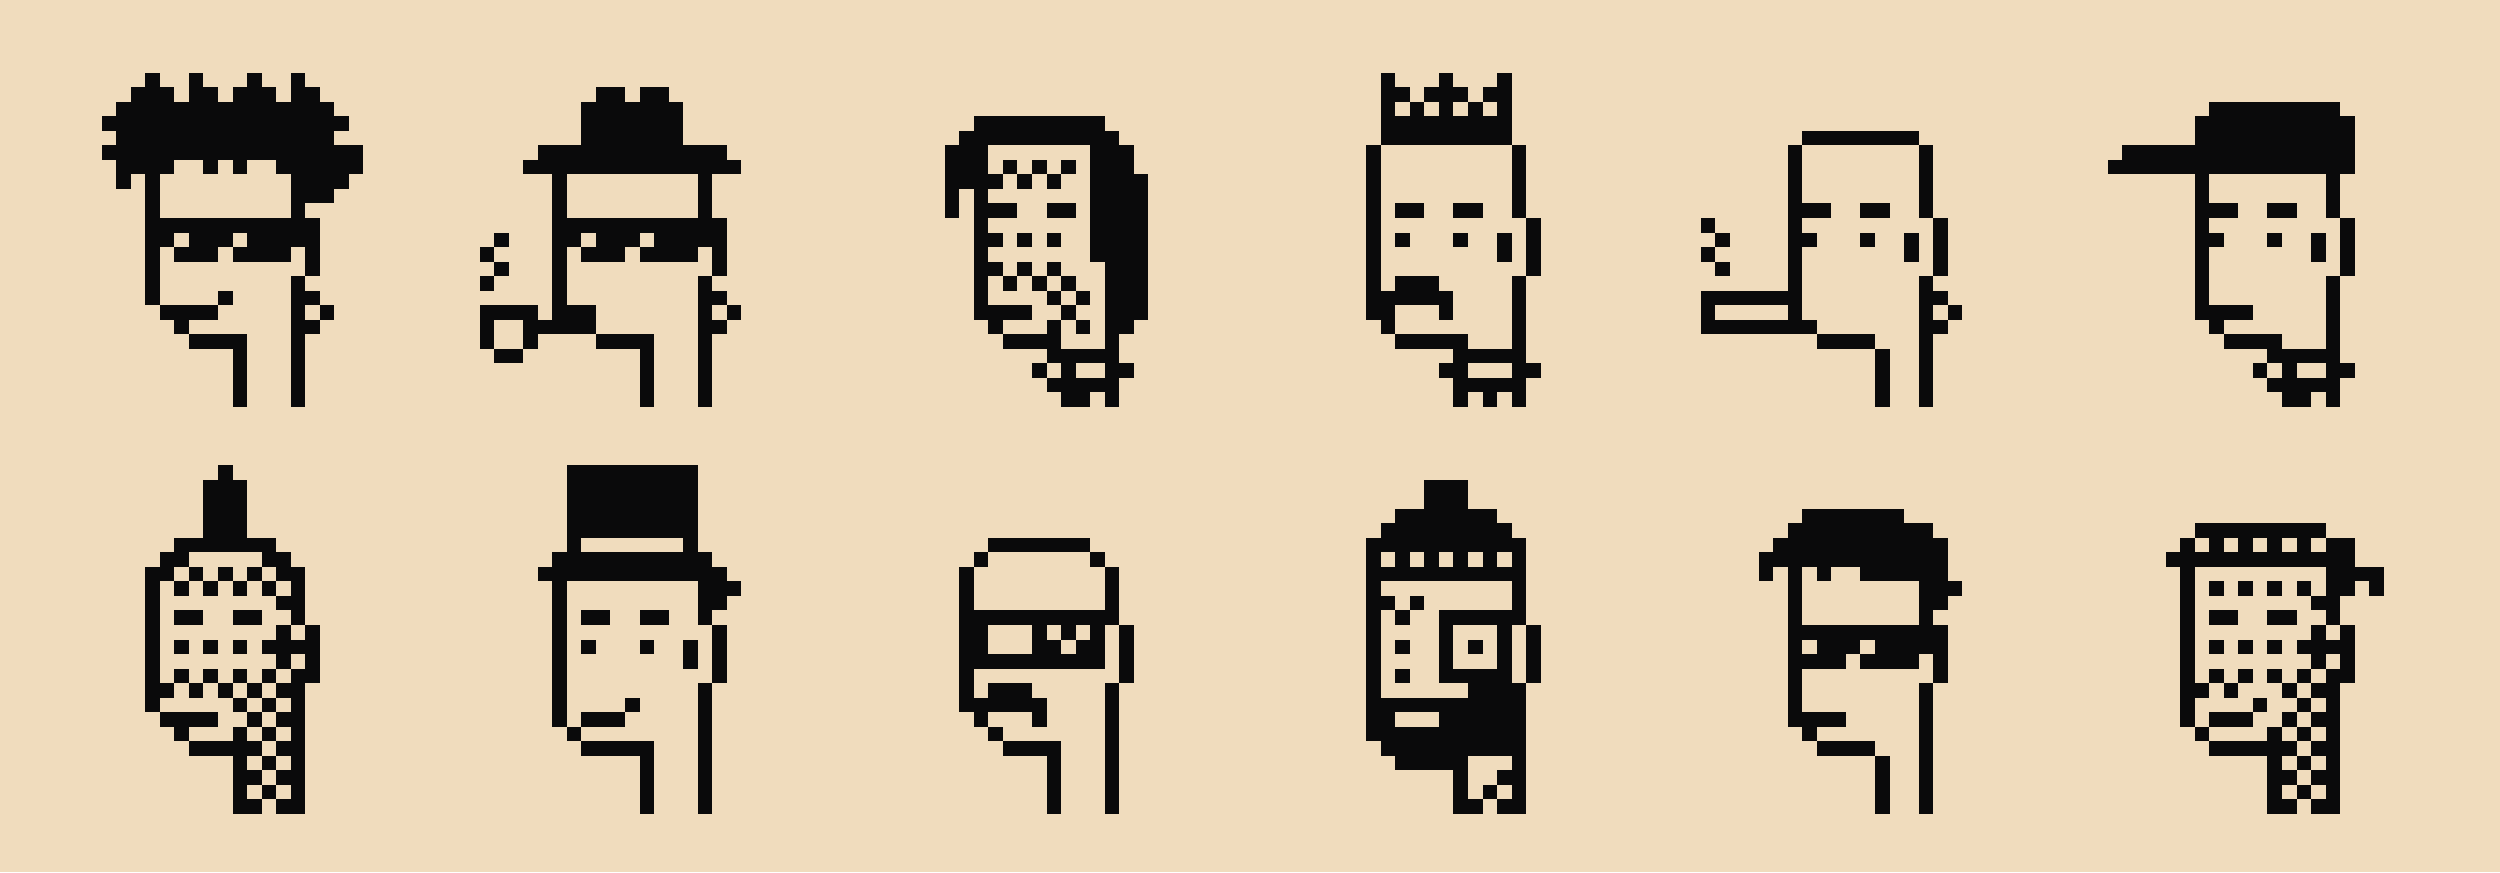
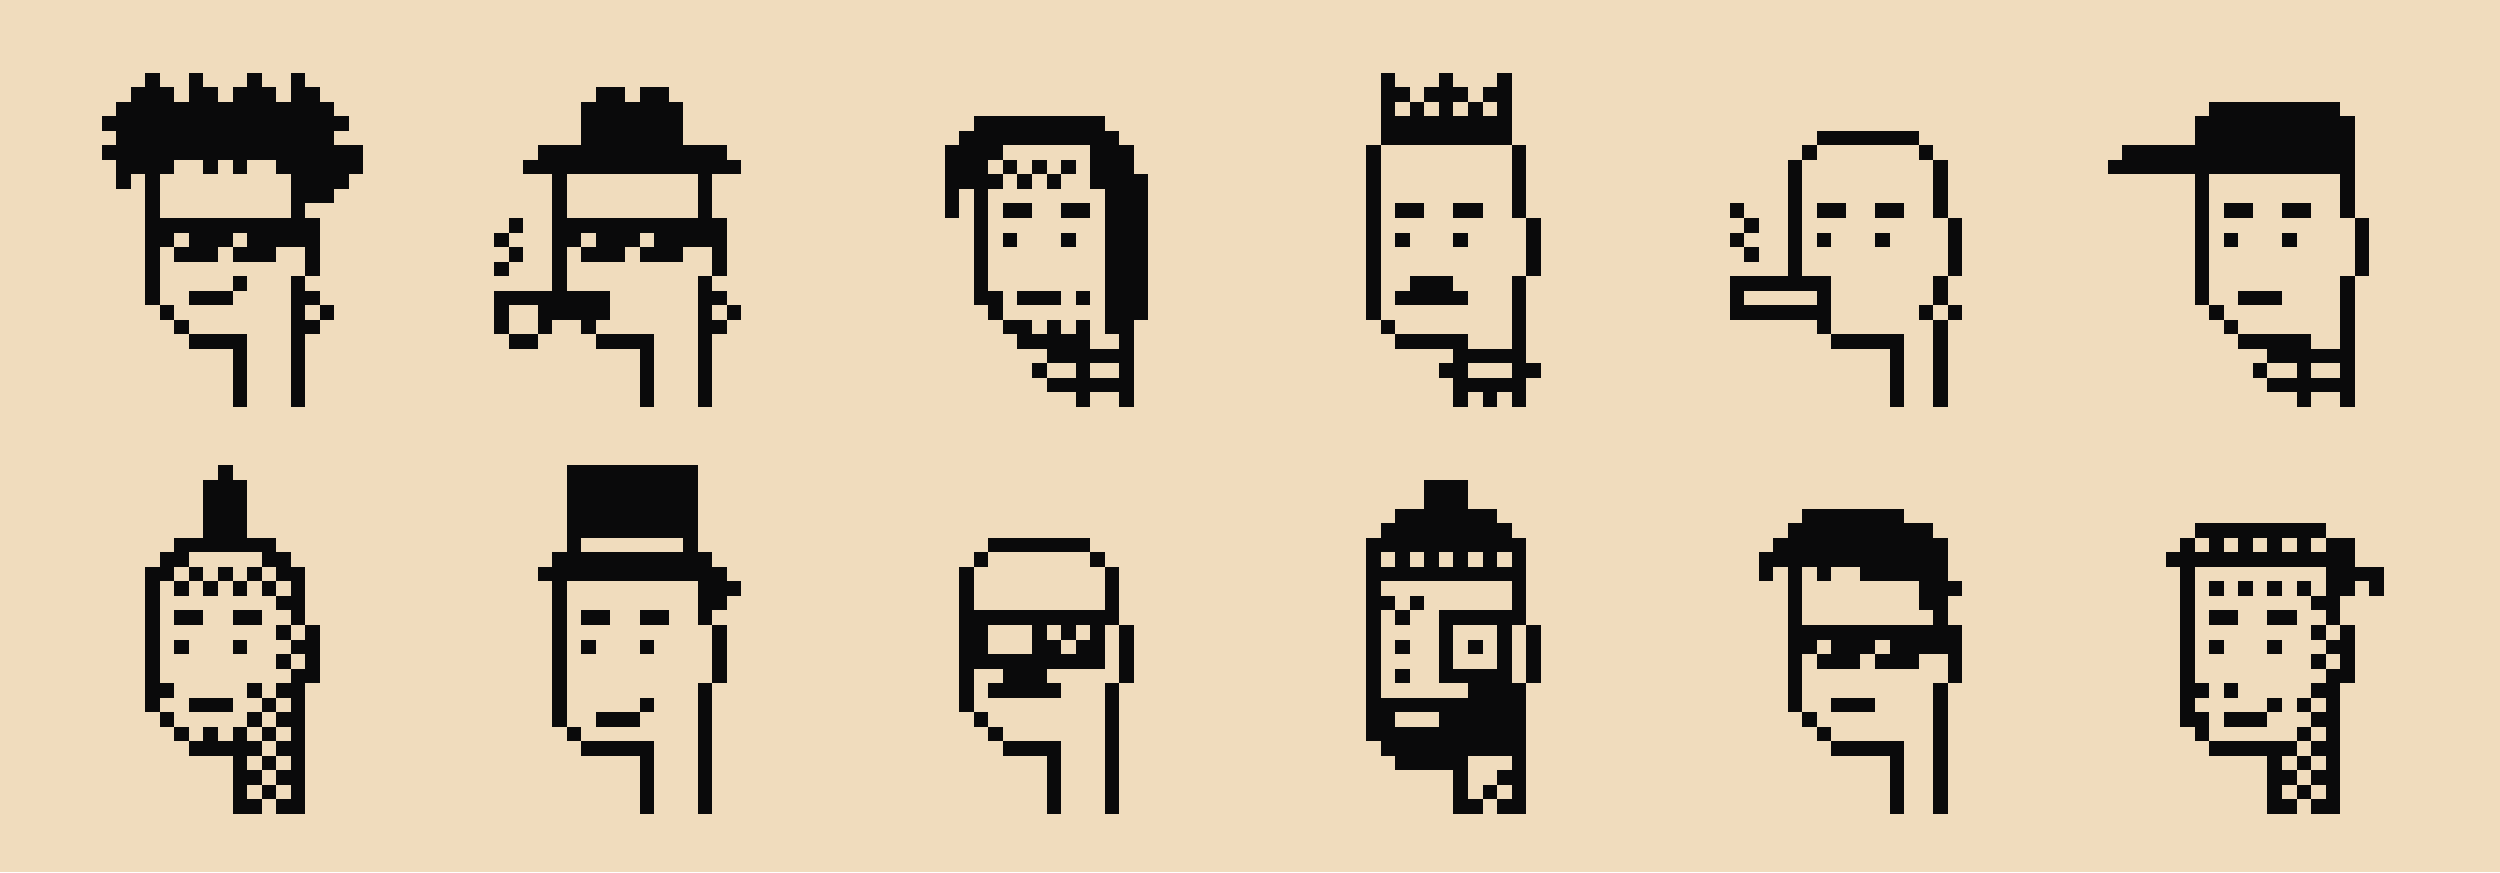
<svg xmlns="http://www.w3.org/2000/svg" viewBox="0 0 688 240" width="688" height="240" shape-rendering="crispEdges">
  <rect width="688" height="240" fill="#f0dcbd" />
  <g fill="#0a0a0b">
    <rect x="40" y="20" width="4" height="4" />
    <rect x="52" y="20" width="4" height="4" />
    <rect x="68" y="20" width="4" height="4" />
    <rect x="80" y="20" width="4" height="4" />
    <rect x="380" y="20" width="4" height="4" />
    <rect x="396" y="20" width="4" height="4" />
    <rect x="412" y="20" width="4" height="4" />
    <rect x="36" y="24" width="12" height="4" />
    <rect x="52" y="24" width="8" height="4" />
    <rect x="64" y="24" width="12" height="4" />
    <rect x="80" y="24" width="8" height="4" />
    <rect x="164" y="24" width="8" height="4" />
    <rect x="176" y="24" width="8" height="4" />
    <rect x="380" y="24" width="8" height="4" />
    <rect x="392" y="24" width="12" height="4" />
    <rect x="408" y="24" width="8" height="4" />
    <rect x="32" y="28" width="60" height="4" />
    <rect x="160" y="28" width="28" height="4" />
    <rect x="380" y="28" width="4" height="4" />
    <rect x="388" y="28" width="4" height="4" />
    <rect x="396" y="28" width="4" height="4" />
    <rect x="404" y="28" width="4" height="4" />
    <rect x="412" y="28" width="4" height="4" />
    <rect x="608" y="28" width="36" height="4" />
    <rect x="28" y="32" width="68" height="4" />
    <rect x="160" y="32" width="28" height="4" />
    <rect x="268" y="32" width="36" height="4" />
    <rect x="380" y="32" width="36" height="4" />
    <rect x="604" y="32" width="44" height="4" />
    <rect x="32" y="36" width="60" height="4" />
    <rect x="160" y="36" width="28" height="4" />
    <rect x="264" y="36" width="44" height="4" />
    <rect x="380" y="36" width="36" height="4" />
-     <rect x="496" y="36" width="32" height="4" />
+     <rect x="500" y="36" width="28" height="4" />
    <rect x="604" y="36" width="44" height="4" />
    <rect x="28" y="40" width="72" height="4" />
    <rect x="148" y="40" width="52" height="4" />
-     <rect x="260" y="40" width="12" height="4" />
+     <rect x="260" y="40" width="16" height="4" />
    <rect x="300" y="40" width="12" height="4" />
    <rect x="376" y="40" width="4" height="4" />
    <rect x="416" y="40" width="4" height="4" />
-     <rect x="492" y="40" width="4" height="4" />
+     <rect x="496" y="40" width="4" height="4" />
    <rect x="528" y="40" width="4" height="4" />
    <rect x="584" y="40" width="64" height="4" />
    <rect x="32" y="44" width="16" height="4" />
    <rect x="56" y="44" width="4" height="4" />
    <rect x="64" y="44" width="4" height="4" />
    <rect x="76" y="44" width="24" height="4" />
    <rect x="144" y="44" width="60" height="4" />
    <rect x="260" y="44" width="12" height="4" />
    <rect x="276" y="44" width="4" height="4" />
    <rect x="284" y="44" width="4" height="4" />
    <rect x="292" y="44" width="4" height="4" />
    <rect x="300" y="44" width="12" height="4" />
    <rect x="376" y="44" width="4" height="4" />
    <rect x="416" y="44" width="4" height="4" />
    <rect x="492" y="44" width="4" height="4" />
-     <rect x="528" y="44" width="4" height="4" />
+     <rect x="532" y="44" width="4" height="4" />
    <rect x="580" y="44" width="68" height="4" />
    <rect x="32" y="48" width="4" height="4" />
    <rect x="40" y="48" width="4" height="4" />
    <rect x="80" y="48" width="16" height="4" />
    <rect x="152" y="48" width="4" height="4" />
    <rect x="192" y="48" width="4" height="4" />
    <rect x="260" y="48" width="16" height="4" />
    <rect x="280" y="48" width="4" height="4" />
    <rect x="288" y="48" width="4" height="4" />
    <rect x="300" y="48" width="16" height="4" />
    <rect x="376" y="48" width="4" height="4" />
    <rect x="416" y="48" width="4" height="4" />
    <rect x="492" y="48" width="4" height="4" />
-     <rect x="528" y="48" width="4" height="4" />
+     <rect x="532" y="48" width="4" height="4" />
    <rect x="604" y="48" width="4" height="4" />
-     <rect x="640" y="48" width="4" height="4" />
+     <rect x="644" y="48" width="4" height="4" />
    <rect x="40" y="52" width="4" height="4" />
    <rect x="80" y="52" width="12" height="4" />
    <rect x="152" y="52" width="4" height="4" />
    <rect x="192" y="52" width="4" height="4" />
    <rect x="260" y="52" width="4" height="4" />
    <rect x="268" y="52" width="4" height="4" />
-     <rect x="300" y="52" width="16" height="4" />
+     <rect x="304" y="52" width="12" height="4" />
    <rect x="376" y="52" width="4" height="4" />
    <rect x="416" y="52" width="4" height="4" />
    <rect x="492" y="52" width="4" height="4" />
-     <rect x="528" y="52" width="4" height="4" />
+     <rect x="532" y="52" width="4" height="4" />
    <rect x="604" y="52" width="4" height="4" />
-     <rect x="640" y="52" width="4" height="4" />
+     <rect x="644" y="52" width="4" height="4" />
    <rect x="40" y="56" width="4" height="4" />
    <rect x="80" y="56" width="4" height="4" />
    <rect x="152" y="56" width="4" height="4" />
    <rect x="192" y="56" width="4" height="4" />
    <rect x="260" y="56" width="4" height="4" />
-     <rect x="268" y="56" width="12" height="4" />
-     <rect x="288" y="56" width="8" height="4" />
-     <rect x="300" y="56" width="16" height="4" />
+     <rect x="268" y="56" width="4" height="4" />
+     <rect x="276" y="56" width="8" height="4" />
+     <rect x="292" y="56" width="8" height="4" />
+     <rect x="304" y="56" width="12" height="4" />
    <rect x="376" y="56" width="4" height="4" />
    <rect x="384" y="56" width="8" height="4" />
    <rect x="400" y="56" width="8" height="4" />
    <rect x="416" y="56" width="4" height="4" />
-     <rect x="492" y="56" width="12" height="4" />
-     <rect x="512" y="56" width="8" height="4" />
-     <rect x="528" y="56" width="4" height="4" />
-     <rect x="604" y="56" width="12" height="4" />
-     <rect x="624" y="56" width="8" height="4" />
-     <rect x="640" y="56" width="4" height="4" />
+     <rect x="476" y="56" width="4" height="4" />
+     <rect x="492" y="56" width="4" height="4" />
+     <rect x="500" y="56" width="8" height="4" />
+     <rect x="516" y="56" width="8" height="4" />
+     <rect x="532" y="56" width="4" height="4" />
+     <rect x="604" y="56" width="4" height="4" />
+     <rect x="612" y="56" width="8" height="4" />
+     <rect x="628" y="56" width="8" height="4" />
+     <rect x="644" y="56" width="4" height="4" />
    <rect x="40" y="60" width="48" height="4" />
+     <rect x="140" y="60" width="4" height="4" />
    <rect x="152" y="60" width="48" height="4" />
    <rect x="268" y="60" width="4" height="4" />
-     <rect x="300" y="60" width="16" height="4" />
+     <rect x="304" y="60" width="12" height="4" />
    <rect x="376" y="60" width="4" height="4" />
    <rect x="420" y="60" width="4" height="4" />
-     <rect x="468" y="60" width="4" height="4" />
+     <rect x="480" y="60" width="4" height="4" />
    <rect x="492" y="60" width="4" height="4" />
-     <rect x="532" y="60" width="4" height="4" />
+     <rect x="536" y="60" width="4" height="4" />
    <rect x="604" y="60" width="4" height="4" />
-     <rect x="644" y="60" width="4" height="4" />
+     <rect x="648" y="60" width="4" height="4" />
    <rect x="40" y="64" width="8" height="4" />
    <rect x="52" y="64" width="12" height="4" />
    <rect x="68" y="64" width="20" height="4" />
    <rect x="136" y="64" width="4" height="4" />
    <rect x="152" y="64" width="8" height="4" />
    <rect x="164" y="64" width="12" height="4" />
    <rect x="180" y="64" width="20" height="4" />
-     <rect x="268" y="64" width="8" height="4" />
-     <rect x="280" y="64" width="4" height="4" />
-     <rect x="288" y="64" width="4" height="4" />
-     <rect x="300" y="64" width="16" height="4" />
+     <rect x="268" y="64" width="4" height="4" />
+     <rect x="276" y="64" width="4" height="4" />
+     <rect x="292" y="64" width="4" height="4" />
+     <rect x="304" y="64" width="12" height="4" />
    <rect x="376" y="64" width="4" height="4" />
    <rect x="384" y="64" width="4" height="4" />
    <rect x="400" y="64" width="4" height="4" />
-     <rect x="412" y="64" width="4" height="4" />
    <rect x="420" y="64" width="4" height="4" />
-     <rect x="472" y="64" width="4" height="4" />
-     <rect x="492" y="64" width="8" height="4" />
-     <rect x="512" y="64" width="4" height="4" />
-     <rect x="524" y="64" width="4" height="4" />
-     <rect x="532" y="64" width="4" height="4" />
-     <rect x="604" y="64" width="8" height="4" />
-     <rect x="624" y="64" width="4" height="4" />
-     <rect x="636" y="64" width="4" height="4" />
-     <rect x="644" y="64" width="4" height="4" />
+     <rect x="476" y="64" width="4" height="4" />
+     <rect x="492" y="64" width="4" height="4" />
+     <rect x="500" y="64" width="4" height="4" />
+     <rect x="516" y="64" width="4" height="4" />
+     <rect x="536" y="64" width="4" height="4" />
+     <rect x="604" y="64" width="4" height="4" />
+     <rect x="612" y="64" width="4" height="4" />
+     <rect x="628" y="64" width="4" height="4" />
+     <rect x="648" y="64" width="4" height="4" />
    <rect x="40" y="68" width="4" height="4" />
    <rect x="48" y="68" width="12" height="4" />
-     <rect x="64" y="68" width="16" height="4" />
+     <rect x="64" y="68" width="12" height="4" />
    <rect x="84" y="68" width="4" height="4" />
-     <rect x="132" y="68" width="4" height="4" />
+     <rect x="140" y="68" width="4" height="4" />
    <rect x="152" y="68" width="4" height="4" />
    <rect x="160" y="68" width="12" height="4" />
-     <rect x="176" y="68" width="16" height="4" />
+     <rect x="176" y="68" width="12" height="4" />
    <rect x="196" y="68" width="4" height="4" />
    <rect x="268" y="68" width="4" height="4" />
-     <rect x="300" y="68" width="16" height="4" />
+     <rect x="304" y="68" width="12" height="4" />
    <rect x="376" y="68" width="4" height="4" />
-     <rect x="412" y="68" width="4" height="4" />
    <rect x="420" y="68" width="4" height="4" />
-     <rect x="468" y="68" width="4" height="4" />
+     <rect x="480" y="68" width="4" height="4" />
    <rect x="492" y="68" width="4" height="4" />
-     <rect x="524" y="68" width="4" height="4" />
-     <rect x="532" y="68" width="4" height="4" />
+     <rect x="536" y="68" width="4" height="4" />
    <rect x="604" y="68" width="4" height="4" />
-     <rect x="636" y="68" width="4" height="4" />
-     <rect x="644" y="68" width="4" height="4" />
+     <rect x="648" y="68" width="4" height="4" />
    <rect x="40" y="72" width="4" height="4" />
    <rect x="84" y="72" width="4" height="4" />
    <rect x="136" y="72" width="4" height="4" />
    <rect x="152" y="72" width="4" height="4" />
    <rect x="196" y="72" width="4" height="4" />
-     <rect x="268" y="72" width="8" height="4" />
-     <rect x="280" y="72" width="4" height="4" />
-     <rect x="288" y="72" width="4" height="4" />
+     <rect x="268" y="72" width="4" height="4" />
    <rect x="304" y="72" width="12" height="4" />
    <rect x="376" y="72" width="4" height="4" />
    <rect x="420" y="72" width="4" height="4" />
-     <rect x="472" y="72" width="4" height="4" />
    <rect x="492" y="72" width="4" height="4" />
-     <rect x="532" y="72" width="4" height="4" />
+     <rect x="536" y="72" width="4" height="4" />
    <rect x="604" y="72" width="4" height="4" />
-     <rect x="644" y="72" width="4" height="4" />
+     <rect x="648" y="72" width="4" height="4" />
    <rect x="40" y="76" width="4" height="4" />
+     <rect x="64" y="76" width="4" height="4" />
    <rect x="80" y="76" width="4" height="4" />
-     <rect x="132" y="76" width="4" height="4" />
    <rect x="152" y="76" width="4" height="4" />
    <rect x="192" y="76" width="4" height="4" />
    <rect x="268" y="76" width="4" height="4" />
-     <rect x="276" y="76" width="4" height="4" />
-     <rect x="284" y="76" width="4" height="4" />
-     <rect x="292" y="76" width="4" height="4" />
    <rect x="304" y="76" width="12" height="4" />
    <rect x="376" y="76" width="4" height="4" />
-     <rect x="384" y="76" width="12" height="4" />
+     <rect x="388" y="76" width="12" height="4" />
    <rect x="416" y="76" width="4" height="4" />
-     <rect x="492" y="76" width="4" height="4" />
-     <rect x="528" y="76" width="4" height="4" />
+     <rect x="476" y="76" width="28" height="4" />
+     <rect x="532" y="76" width="4" height="4" />
    <rect x="604" y="76" width="4" height="4" />
-     <rect x="640" y="76" width="4" height="4" />
+     <rect x="644" y="76" width="4" height="4" />
    <rect x="40" y="80" width="4" height="4" />
-     <rect x="60" y="80" width="4" height="4" />
+     <rect x="52" y="80" width="12" height="4" />
    <rect x="80" y="80" width="8" height="4" />
-     <rect x="152" y="80" width="4" height="4" />
+     <rect x="136" y="80" width="32" height="4" />
    <rect x="192" y="80" width="8" height="4" />
-     <rect x="268" y="80" width="4" height="4" />
-     <rect x="288" y="80" width="4" height="4" />
+     <rect x="268" y="80" width="8" height="4" />
+     <rect x="280" y="80" width="12" height="4" />
    <rect x="296" y="80" width="4" height="4" />
    <rect x="304" y="80" width="12" height="4" />
-     <rect x="376" y="80" width="24" height="4" />
+     <rect x="376" y="80" width="4" height="4" />
+     <rect x="384" y="80" width="20" height="4" />
    <rect x="416" y="80" width="4" height="4" />
-     <rect x="468" y="80" width="28" height="4" />
-     <rect x="528" y="80" width="8" height="4" />
+     <rect x="476" y="80" width="4" height="4" />
+     <rect x="500" y="80" width="4" height="4" />
+     <rect x="532" y="80" width="4" height="4" />
    <rect x="604" y="80" width="4" height="4" />
-     <rect x="640" y="80" width="4" height="4" />
-     <rect x="44" y="84" width="16" height="4" />
+     <rect x="616" y="80" width="12" height="4" />
+     <rect x="644" y="80" width="4" height="4" />
+     <rect x="44" y="84" width="4" height="4" />
    <rect x="80" y="84" width="4" height="4" />
    <rect x="88" y="84" width="4" height="4" />
-     <rect x="132" y="84" width="16" height="4" />
-     <rect x="152" y="84" width="12" height="4" />
+     <rect x="136" y="84" width="4" height="4" />
+     <rect x="148" y="84" width="20" height="4" />
    <rect x="192" y="84" width="4" height="4" />
    <rect x="200" y="84" width="4" height="4" />
-     <rect x="268" y="84" width="16" height="4" />
-     <rect x="292" y="84" width="4" height="4" />
+     <rect x="272" y="84" width="4" height="4" />
    <rect x="304" y="84" width="12" height="4" />
-     <rect x="376" y="84" width="8" height="4" />
-     <rect x="396" y="84" width="4" height="4" />
+     <rect x="376" y="84" width="4" height="4" />
    <rect x="416" y="84" width="4" height="4" />
-     <rect x="468" y="84" width="4" height="4" />
-     <rect x="492" y="84" width="4" height="4" />
+     <rect x="476" y="84" width="28" height="4" />
    <rect x="528" y="84" width="4" height="4" />
    <rect x="536" y="84" width="4" height="4" />
-     <rect x="604" y="84" width="16" height="4" />
-     <rect x="640" y="84" width="4" height="4" />
+     <rect x="608" y="84" width="4" height="4" />
+     <rect x="644" y="84" width="4" height="4" />
    <rect x="48" y="88" width="4" height="4" />
    <rect x="80" y="88" width="8" height="4" />
-     <rect x="132" y="88" width="4" height="4" />
-     <rect x="144" y="88" width="20" height="4" />
+     <rect x="136" y="88" width="4" height="4" />
+     <rect x="148" y="88" width="4" height="4" />
+     <rect x="160" y="88" width="4" height="4" />
    <rect x="192" y="88" width="8" height="4" />
-     <rect x="272" y="88" width="4" height="4" />
+     <rect x="276" y="88" width="8" height="4" />
    <rect x="288" y="88" width="4" height="4" />
    <rect x="296" y="88" width="4" height="4" />
    <rect x="304" y="88" width="8" height="4" />
    <rect x="380" y="88" width="4" height="4" />
    <rect x="416" y="88" width="4" height="4" />
-     <rect x="468" y="88" width="32" height="4" />
-     <rect x="528" y="88" width="8" height="4" />
-     <rect x="608" y="88" width="4" height="4" />
-     <rect x="640" y="88" width="4" height="4" />
+     <rect x="500" y="88" width="4" height="4" />
+     <rect x="532" y="88" width="4" height="4" />
+     <rect x="612" y="88" width="4" height="4" />
+     <rect x="644" y="88" width="4" height="4" />
    <rect x="52" y="92" width="16" height="4" />
    <rect x="80" y="92" width="4" height="4" />
-     <rect x="132" y="92" width="4" height="4" />
-     <rect x="144" y="92" width="4" height="4" />
+     <rect x="140" y="92" width="8" height="4" />
    <rect x="164" y="92" width="16" height="4" />
    <rect x="192" y="92" width="4" height="4" />
-     <rect x="276" y="92" width="16" height="4" />
-     <rect x="304" y="92" width="4" height="4" />
+     <rect x="280" y="92" width="20" height="4" />
+     <rect x="308" y="92" width="4" height="4" />
    <rect x="384" y="92" width="20" height="4" />
    <rect x="416" y="92" width="4" height="4" />
-     <rect x="500" y="92" width="16" height="4" />
-     <rect x="528" y="92" width="4" height="4" />
-     <rect x="612" y="92" width="16" height="4" />
-     <rect x="640" y="92" width="4" height="4" />
+     <rect x="504" y="92" width="20" height="4" />
+     <rect x="532" y="92" width="4" height="4" />
+     <rect x="616" y="92" width="20" height="4" />
+     <rect x="644" y="92" width="4" height="4" />
    <rect x="64" y="96" width="4" height="4" />
    <rect x="80" y="96" width="4" height="4" />
-     <rect x="136" y="96" width="8" height="4" />
    <rect x="176" y="96" width="4" height="4" />
    <rect x="192" y="96" width="4" height="4" />
-     <rect x="288" y="96" width="20" height="4" />
+     <rect x="288" y="96" width="24" height="4" />
    <rect x="400" y="96" width="20" height="4" />
-     <rect x="516" y="96" width="4" height="4" />
-     <rect x="528" y="96" width="4" height="4" />
-     <rect x="624" y="96" width="20" height="4" />
+     <rect x="520" y="96" width="4" height="4" />
+     <rect x="532" y="96" width="4" height="4" />
+     <rect x="624" y="96" width="24" height="4" />
    <rect x="64" y="100" width="4" height="4" />
    <rect x="80" y="100" width="4" height="4" />
    <rect x="176" y="100" width="4" height="4" />
    <rect x="192" y="100" width="4" height="4" />
    <rect x="284" y="100" width="4" height="4" />
-     <rect x="292" y="100" width="4" height="4" />
-     <rect x="304" y="100" width="8" height="4" />
+     <rect x="296" y="100" width="4" height="4" />
+     <rect x="308" y="100" width="4" height="4" />
    <rect x="396" y="100" width="8" height="4" />
    <rect x="416" y="100" width="8" height="4" />
-     <rect x="516" y="100" width="4" height="4" />
-     <rect x="528" y="100" width="4" height="4" />
+     <rect x="520" y="100" width="4" height="4" />
+     <rect x="532" y="100" width="4" height="4" />
    <rect x="620" y="100" width="4" height="4" />
-     <rect x="628" y="100" width="4" height="4" />
-     <rect x="640" y="100" width="8" height="4" />
+     <rect x="632" y="100" width="4" height="4" />
+     <rect x="644" y="100" width="4" height="4" />
    <rect x="64" y="104" width="4" height="4" />
    <rect x="80" y="104" width="4" height="4" />
    <rect x="176" y="104" width="4" height="4" />
    <rect x="192" y="104" width="4" height="4" />
-     <rect x="288" y="104" width="20" height="4" />
+     <rect x="288" y="104" width="24" height="4" />
    <rect x="400" y="104" width="20" height="4" />
-     <rect x="516" y="104" width="4" height="4" />
-     <rect x="528" y="104" width="4" height="4" />
-     <rect x="624" y="104" width="20" height="4" />
+     <rect x="520" y="104" width="4" height="4" />
+     <rect x="532" y="104" width="4" height="4" />
+     <rect x="624" y="104" width="24" height="4" />
    <rect x="64" y="108" width="4" height="4" />
    <rect x="80" y="108" width="4" height="4" />
    <rect x="176" y="108" width="4" height="4" />
    <rect x="192" y="108" width="4" height="4" />
-     <rect x="292" y="108" width="8" height="4" />
-     <rect x="304" y="108" width="4" height="4" />
+     <rect x="296" y="108" width="4" height="4" />
+     <rect x="308" y="108" width="4" height="4" />
    <rect x="400" y="108" width="4" height="4" />
    <rect x="408" y="108" width="4" height="4" />
    <rect x="416" y="108" width="4" height="4" />
-     <rect x="516" y="108" width="4" height="4" />
-     <rect x="528" y="108" width="4" height="4" />
-     <rect x="628" y="108" width="8" height="4" />
-     <rect x="640" y="108" width="4" height="4" />
+     <rect x="520" y="108" width="4" height="4" />
+     <rect x="532" y="108" width="4" height="4" />
+     <rect x="632" y="108" width="4" height="4" />
+     <rect x="644" y="108" width="4" height="4" />
    <rect x="60" y="128" width="4" height="4" />
    <rect x="156" y="128" width="36" height="4" />
    <rect x="56" y="132" width="12" height="4" />
    <rect x="156" y="132" width="36" height="4" />
    <rect x="392" y="132" width="12" height="4" />
    <rect x="56" y="136" width="12" height="4" />
    <rect x="156" y="136" width="36" height="4" />
    <rect x="392" y="136" width="12" height="4" />
    <rect x="56" y="140" width="12" height="4" />
    <rect x="156" y="140" width="36" height="4" />
    <rect x="384" y="140" width="28" height="4" />
    <rect x="496" y="140" width="28" height="4" />
    <rect x="56" y="144" width="12" height="4" />
    <rect x="156" y="144" width="36" height="4" />
    <rect x="380" y="144" width="36" height="4" />
    <rect x="492" y="144" width="40" height="4" />
    <rect x="604" y="144" width="36" height="4" />
    <rect x="48" y="148" width="28" height="4" />
    <rect x="156" y="148" width="4" height="4" />
    <rect x="188" y="148" width="4" height="4" />
    <rect x="272" y="148" width="28" height="4" />
    <rect x="376" y="148" width="44" height="4" />
    <rect x="488" y="148" width="48" height="4" />
    <rect x="600" y="148" width="4" height="4" />
    <rect x="608" y="148" width="4" height="4" />
    <rect x="616" y="148" width="4" height="4" />
    <rect x="624" y="148" width="4" height="4" />
    <rect x="632" y="148" width="4" height="4" />
    <rect x="640" y="148" width="8" height="4" />
    <rect x="44" y="152" width="8" height="4" />
    <rect x="72" y="152" width="8" height="4" />
    <rect x="152" y="152" width="44" height="4" />
    <rect x="268" y="152" width="4" height="4" />
    <rect x="300" y="152" width="4" height="4" />
    <rect x="376" y="152" width="4" height="4" />
    <rect x="384" y="152" width="4" height="4" />
    <rect x="392" y="152" width="4" height="4" />
    <rect x="400" y="152" width="4" height="4" />
    <rect x="408" y="152" width="4" height="4" />
    <rect x="416" y="152" width="4" height="4" />
    <rect x="484" y="152" width="52" height="4" />
    <rect x="596" y="152" width="52" height="4" />
    <rect x="40" y="156" width="8" height="4" />
    <rect x="52" y="156" width="4" height="4" />
    <rect x="60" y="156" width="4" height="4" />
    <rect x="68" y="156" width="4" height="4" />
    <rect x="76" y="156" width="8" height="4" />
    <rect x="148" y="156" width="52" height="4" />
    <rect x="264" y="156" width="4" height="4" />
    <rect x="304" y="156" width="4" height="4" />
    <rect x="376" y="156" width="44" height="4" />
    <rect x="484" y="156" width="4" height="4" />
    <rect x="492" y="156" width="4" height="4" />
    <rect x="500" y="156" width="4" height="4" />
    <rect x="512" y="156" width="24" height="4" />
    <rect x="600" y="156" width="4" height="4" />
    <rect x="640" y="156" width="16" height="4" />
    <rect x="40" y="160" width="4" height="4" />
    <rect x="48" y="160" width="4" height="4" />
    <rect x="56" y="160" width="4" height="4" />
    <rect x="64" y="160" width="4" height="4" />
    <rect x="72" y="160" width="4" height="4" />
    <rect x="80" y="160" width="4" height="4" />
    <rect x="152" y="160" width="4" height="4" />
    <rect x="192" y="160" width="12" height="4" />
    <rect x="264" y="160" width="4" height="4" />
    <rect x="304" y="160" width="4" height="4" />
    <rect x="376" y="160" width="4" height="4" />
    <rect x="416" y="160" width="4" height="4" />
    <rect x="492" y="160" width="4" height="4" />
    <rect x="528" y="160" width="12" height="4" />
    <rect x="600" y="160" width="4" height="4" />
    <rect x="608" y="160" width="4" height="4" />
    <rect x="616" y="160" width="4" height="4" />
    <rect x="624" y="160" width="4" height="4" />
    <rect x="632" y="160" width="4" height="4" />
    <rect x="640" y="160" width="8" height="4" />
    <rect x="652" y="160" width="4" height="4" />
    <rect x="40" y="164" width="4" height="4" />
    <rect x="76" y="164" width="8" height="4" />
    <rect x="152" y="164" width="4" height="4" />
    <rect x="192" y="164" width="8" height="4" />
    <rect x="264" y="164" width="4" height="4" />
    <rect x="304" y="164" width="4" height="4" />
    <rect x="376" y="164" width="8" height="4" />
    <rect x="388" y="164" width="4" height="4" />
    <rect x="416" y="164" width="4" height="4" />
    <rect x="492" y="164" width="4" height="4" />
    <rect x="528" y="164" width="8" height="4" />
    <rect x="600" y="164" width="4" height="4" />
    <rect x="636" y="164" width="8" height="4" />
    <rect x="40" y="168" width="4" height="4" />
    <rect x="48" y="168" width="8" height="4" />
    <rect x="64" y="168" width="8" height="4" />
    <rect x="80" y="168" width="4" height="4" />
    <rect x="152" y="168" width="4" height="4" />
    <rect x="160" y="168" width="8" height="4" />
    <rect x="176" y="168" width="8" height="4" />
    <rect x="192" y="168" width="4" height="4" />
    <rect x="264" y="168" width="44" height="4" />
    <rect x="376" y="168" width="4" height="4" />
    <rect x="384" y="168" width="4" height="4" />
    <rect x="396" y="168" width="24" height="4" />
    <rect x="492" y="168" width="4" height="4" />
-     <rect x="528" y="168" width="4" height="4" />
+     <rect x="532" y="168" width="4" height="4" />
    <rect x="600" y="168" width="4" height="4" />
    <rect x="608" y="168" width="8" height="4" />
    <rect x="624" y="168" width="8" height="4" />
    <rect x="640" y="168" width="4" height="4" />
    <rect x="40" y="172" width="4" height="4" />
    <rect x="76" y="172" width="4" height="4" />
    <rect x="84" y="172" width="4" height="4" />
    <rect x="152" y="172" width="4" height="4" />
    <rect x="196" y="172" width="4" height="4" />
    <rect x="264" y="172" width="8" height="4" />
    <rect x="284" y="172" width="4" height="4" />
    <rect x="292" y="172" width="4" height="4" />
    <rect x="300" y="172" width="4" height="4" />
    <rect x="308" y="172" width="4" height="4" />
    <rect x="376" y="172" width="4" height="4" />
    <rect x="396" y="172" width="4" height="4" />
    <rect x="412" y="172" width="4" height="4" />
    <rect x="420" y="172" width="4" height="4" />
-     <rect x="492" y="172" width="44" height="4" />
+     <rect x="492" y="172" width="48" height="4" />
    <rect x="600" y="172" width="4" height="4" />
    <rect x="636" y="172" width="4" height="4" />
    <rect x="644" y="172" width="4" height="4" />
    <rect x="40" y="176" width="4" height="4" />
    <rect x="48" y="176" width="4" height="4" />
-     <rect x="56" y="176" width="4" height="4" />
    <rect x="64" y="176" width="4" height="4" />
-     <rect x="72" y="176" width="16" height="4" />
+     <rect x="80" y="176" width="8" height="4" />
    <rect x="152" y="176" width="4" height="4" />
    <rect x="160" y="176" width="4" height="4" />
    <rect x="176" y="176" width="4" height="4" />
-     <rect x="188" y="176" width="4" height="4" />
    <rect x="196" y="176" width="4" height="4" />
    <rect x="264" y="176" width="8" height="4" />
    <rect x="284" y="176" width="8" height="4" />
    <rect x="296" y="176" width="8" height="4" />
    <rect x="308" y="176" width="4" height="4" />
    <rect x="376" y="176" width="4" height="4" />
    <rect x="384" y="176" width="4" height="4" />
    <rect x="396" y="176" width="4" height="4" />
    <rect x="404" y="176" width="4" height="4" />
    <rect x="412" y="176" width="4" height="4" />
    <rect x="420" y="176" width="4" height="4" />
-     <rect x="492" y="176" width="4" height="4" />
-     <rect x="500" y="176" width="12" height="4" />
-     <rect x="516" y="176" width="20" height="4" />
+     <rect x="492" y="176" width="8" height="4" />
+     <rect x="504" y="176" width="12" height="4" />
+     <rect x="520" y="176" width="20" height="4" />
    <rect x="600" y="176" width="4" height="4" />
    <rect x="608" y="176" width="4" height="4" />
-     <rect x="616" y="176" width="4" height="4" />
    <rect x="624" y="176" width="4" height="4" />
-     <rect x="632" y="176" width="16" height="4" />
+     <rect x="640" y="176" width="8" height="4" />
    <rect x="40" y="180" width="4" height="4" />
    <rect x="76" y="180" width="4" height="4" />
    <rect x="84" y="180" width="4" height="4" />
    <rect x="152" y="180" width="4" height="4" />
-     <rect x="188" y="180" width="4" height="4" />
    <rect x="196" y="180" width="4" height="4" />
    <rect x="264" y="180" width="40" height="4" />
    <rect x="308" y="180" width="4" height="4" />
    <rect x="376" y="180" width="4" height="4" />
    <rect x="396" y="180" width="4" height="4" />
    <rect x="412" y="180" width="4" height="4" />
    <rect x="420" y="180" width="4" height="4" />
-     <rect x="492" y="180" width="16" height="4" />
-     <rect x="512" y="180" width="16" height="4" />
-     <rect x="532" y="180" width="4" height="4" />
+     <rect x="492" y="180" width="4" height="4" />
+     <rect x="500" y="180" width="12" height="4" />
+     <rect x="516" y="180" width="12" height="4" />
+     <rect x="536" y="180" width="4" height="4" />
    <rect x="600" y="180" width="4" height="4" />
    <rect x="636" y="180" width="4" height="4" />
    <rect x="644" y="180" width="4" height="4" />
    <rect x="40" y="184" width="4" height="4" />
-     <rect x="48" y="184" width="4" height="4" />
-     <rect x="56" y="184" width="4" height="4" />
-     <rect x="64" y="184" width="4" height="4" />
-     <rect x="72" y="184" width="4" height="4" />
    <rect x="80" y="184" width="8" height="4" />
    <rect x="152" y="184" width="4" height="4" />
    <rect x="196" y="184" width="4" height="4" />
    <rect x="264" y="184" width="4" height="4" />
+     <rect x="276" y="184" width="12" height="4" />
    <rect x="308" y="184" width="4" height="4" />
    <rect x="376" y="184" width="4" height="4" />
    <rect x="384" y="184" width="4" height="4" />
    <rect x="396" y="184" width="20" height="4" />
    <rect x="420" y="184" width="4" height="4" />
    <rect x="492" y="184" width="4" height="4" />
-     <rect x="532" y="184" width="4" height="4" />
+     <rect x="536" y="184" width="4" height="4" />
    <rect x="600" y="184" width="4" height="4" />
-     <rect x="608" y="184" width="4" height="4" />
-     <rect x="616" y="184" width="4" height="4" />
-     <rect x="624" y="184" width="4" height="4" />
-     <rect x="632" y="184" width="4" height="4" />
    <rect x="640" y="184" width="8" height="4" />
    <rect x="40" y="188" width="8" height="4" />
-     <rect x="52" y="188" width="4" height="4" />
-     <rect x="60" y="188" width="4" height="4" />
    <rect x="68" y="188" width="4" height="4" />
    <rect x="76" y="188" width="8" height="4" />
    <rect x="152" y="188" width="4" height="4" />
    <rect x="192" y="188" width="4" height="4" />
    <rect x="264" y="188" width="4" height="4" />
-     <rect x="272" y="188" width="12" height="4" />
+     <rect x="272" y="188" width="20" height="4" />
    <rect x="304" y="188" width="4" height="4" />
    <rect x="376" y="188" width="4" height="4" />
    <rect x="404" y="188" width="16" height="4" />
    <rect x="492" y="188" width="4" height="4" />
-     <rect x="528" y="188" width="4" height="4" />
+     <rect x="532" y="188" width="4" height="4" />
    <rect x="600" y="188" width="8" height="4" />
    <rect x="612" y="188" width="4" height="4" />
-     <rect x="628" y="188" width="4" height="4" />
    <rect x="636" y="188" width="8" height="4" />
    <rect x="40" y="192" width="4" height="4" />
-     <rect x="64" y="192" width="4" height="4" />
+     <rect x="52" y="192" width="12" height="4" />
    <rect x="72" y="192" width="4" height="4" />
    <rect x="80" y="192" width="4" height="4" />
    <rect x="152" y="192" width="4" height="4" />
-     <rect x="172" y="192" width="4" height="4" />
+     <rect x="176" y="192" width="4" height="4" />
    <rect x="192" y="192" width="4" height="4" />
-     <rect x="264" y="192" width="24" height="4" />
+     <rect x="264" y="192" width="4" height="4" />
    <rect x="304" y="192" width="4" height="4" />
    <rect x="376" y="192" width="44" height="4" />
    <rect x="492" y="192" width="4" height="4" />
-     <rect x="528" y="192" width="4" height="4" />
+     <rect x="504" y="192" width="12" height="4" />
+     <rect x="532" y="192" width="4" height="4" />
    <rect x="600" y="192" width="4" height="4" />
-     <rect x="620" y="192" width="4" height="4" />
+     <rect x="624" y="192" width="4" height="4" />
    <rect x="632" y="192" width="4" height="4" />
    <rect x="640" y="192" width="4" height="4" />
-     <rect x="44" y="196" width="16" height="4" />
+     <rect x="44" y="196" width="4" height="4" />
    <rect x="68" y="196" width="4" height="4" />
    <rect x="76" y="196" width="8" height="4" />
    <rect x="152" y="196" width="4" height="4" />
-     <rect x="160" y="196" width="12" height="4" />
+     <rect x="164" y="196" width="12" height="4" />
    <rect x="192" y="196" width="4" height="4" />
    <rect x="268" y="196" width="4" height="4" />
-     <rect x="284" y="196" width="4" height="4" />
    <rect x="304" y="196" width="4" height="4" />
    <rect x="376" y="196" width="8" height="4" />
    <rect x="396" y="196" width="24" height="4" />
-     <rect x="492" y="196" width="16" height="4" />
-     <rect x="528" y="196" width="4" height="4" />
-     <rect x="600" y="196" width="4" height="4" />
-     <rect x="608" y="196" width="12" height="4" />
-     <rect x="628" y="196" width="4" height="4" />
+     <rect x="496" y="196" width="4" height="4" />
+     <rect x="532" y="196" width="4" height="4" />
+     <rect x="600" y="196" width="8" height="4" />
+     <rect x="612" y="196" width="12" height="4" />
    <rect x="636" y="196" width="8" height="4" />
    <rect x="48" y="200" width="4" height="4" />
+     <rect x="56" y="200" width="4" height="4" />
    <rect x="64" y="200" width="4" height="4" />
    <rect x="72" y="200" width="4" height="4" />
    <rect x="80" y="200" width="4" height="4" />
    <rect x="156" y="200" width="4" height="4" />
    <rect x="192" y="200" width="4" height="4" />
    <rect x="272" y="200" width="4" height="4" />
    <rect x="304" y="200" width="4" height="4" />
    <rect x="376" y="200" width="44" height="4" />
-     <rect x="496" y="200" width="4" height="4" />
-     <rect x="528" y="200" width="4" height="4" />
+     <rect x="500" y="200" width="4" height="4" />
+     <rect x="532" y="200" width="4" height="4" />
    <rect x="604" y="200" width="4" height="4" />
-     <rect x="624" y="200" width="4" height="4" />
    <rect x="632" y="200" width="4" height="4" />
    <rect x="640" y="200" width="4" height="4" />
    <rect x="52" y="204" width="20" height="4" />
    <rect x="76" y="204" width="8" height="4" />
    <rect x="160" y="204" width="20" height="4" />
    <rect x="192" y="204" width="4" height="4" />
    <rect x="276" y="204" width="16" height="4" />
    <rect x="304" y="204" width="4" height="4" />
    <rect x="380" y="204" width="40" height="4" />
-     <rect x="500" y="204" width="16" height="4" />
-     <rect x="528" y="204" width="4" height="4" />
+     <rect x="504" y="204" width="20" height="4" />
+     <rect x="532" y="204" width="4" height="4" />
    <rect x="608" y="204" width="24" height="4" />
    <rect x="636" y="204" width="8" height="4" />
    <rect x="64" y="208" width="4" height="4" />
    <rect x="72" y="208" width="4" height="4" />
    <rect x="80" y="208" width="4" height="4" />
    <rect x="176" y="208" width="4" height="4" />
    <rect x="192" y="208" width="4" height="4" />
    <rect x="288" y="208" width="4" height="4" />
    <rect x="304" y="208" width="4" height="4" />
    <rect x="384" y="208" width="20" height="4" />
    <rect x="416" y="208" width="4" height="4" />
-     <rect x="516" y="208" width="4" height="4" />
-     <rect x="528" y="208" width="4" height="4" />
+     <rect x="520" y="208" width="4" height="4" />
+     <rect x="532" y="208" width="4" height="4" />
    <rect x="624" y="208" width="4" height="4" />
    <rect x="632" y="208" width="4" height="4" />
    <rect x="640" y="208" width="4" height="4" />
    <rect x="64" y="212" width="8" height="4" />
    <rect x="76" y="212" width="8" height="4" />
    <rect x="176" y="212" width="4" height="4" />
    <rect x="192" y="212" width="4" height="4" />
    <rect x="288" y="212" width="4" height="4" />
    <rect x="304" y="212" width="4" height="4" />
    <rect x="400" y="212" width="4" height="4" />
    <rect x="412" y="212" width="8" height="4" />
-     <rect x="516" y="212" width="4" height="4" />
-     <rect x="528" y="212" width="4" height="4" />
+     <rect x="520" y="212" width="4" height="4" />
+     <rect x="532" y="212" width="4" height="4" />
    <rect x="624" y="212" width="8" height="4" />
    <rect x="636" y="212" width="8" height="4" />
    <rect x="64" y="216" width="4" height="4" />
    <rect x="72" y="216" width="4" height="4" />
    <rect x="80" y="216" width="4" height="4" />
    <rect x="176" y="216" width="4" height="4" />
    <rect x="192" y="216" width="4" height="4" />
    <rect x="288" y="216" width="4" height="4" />
    <rect x="304" y="216" width="4" height="4" />
    <rect x="400" y="216" width="4" height="4" />
    <rect x="408" y="216" width="4" height="4" />
    <rect x="416" y="216" width="4" height="4" />
-     <rect x="516" y="216" width="4" height="4" />
-     <rect x="528" y="216" width="4" height="4" />
+     <rect x="520" y="216" width="4" height="4" />
+     <rect x="532" y="216" width="4" height="4" />
    <rect x="624" y="216" width="4" height="4" />
    <rect x="632" y="216" width="4" height="4" />
    <rect x="640" y="216" width="4" height="4" />
    <rect x="64" y="220" width="8" height="4" />
    <rect x="76" y="220" width="8" height="4" />
    <rect x="176" y="220" width="4" height="4" />
    <rect x="192" y="220" width="4" height="4" />
    <rect x="288" y="220" width="4" height="4" />
    <rect x="304" y="220" width="4" height="4" />
    <rect x="400" y="220" width="8" height="4" />
    <rect x="412" y="220" width="8" height="4" />
-     <rect x="516" y="220" width="4" height="4" />
-     <rect x="528" y="220" width="4" height="4" />
+     <rect x="520" y="220" width="4" height="4" />
+     <rect x="532" y="220" width="4" height="4" />
    <rect x="624" y="220" width="8" height="4" />
    <rect x="636" y="220" width="8" height="4" />
  </g>
</svg>
